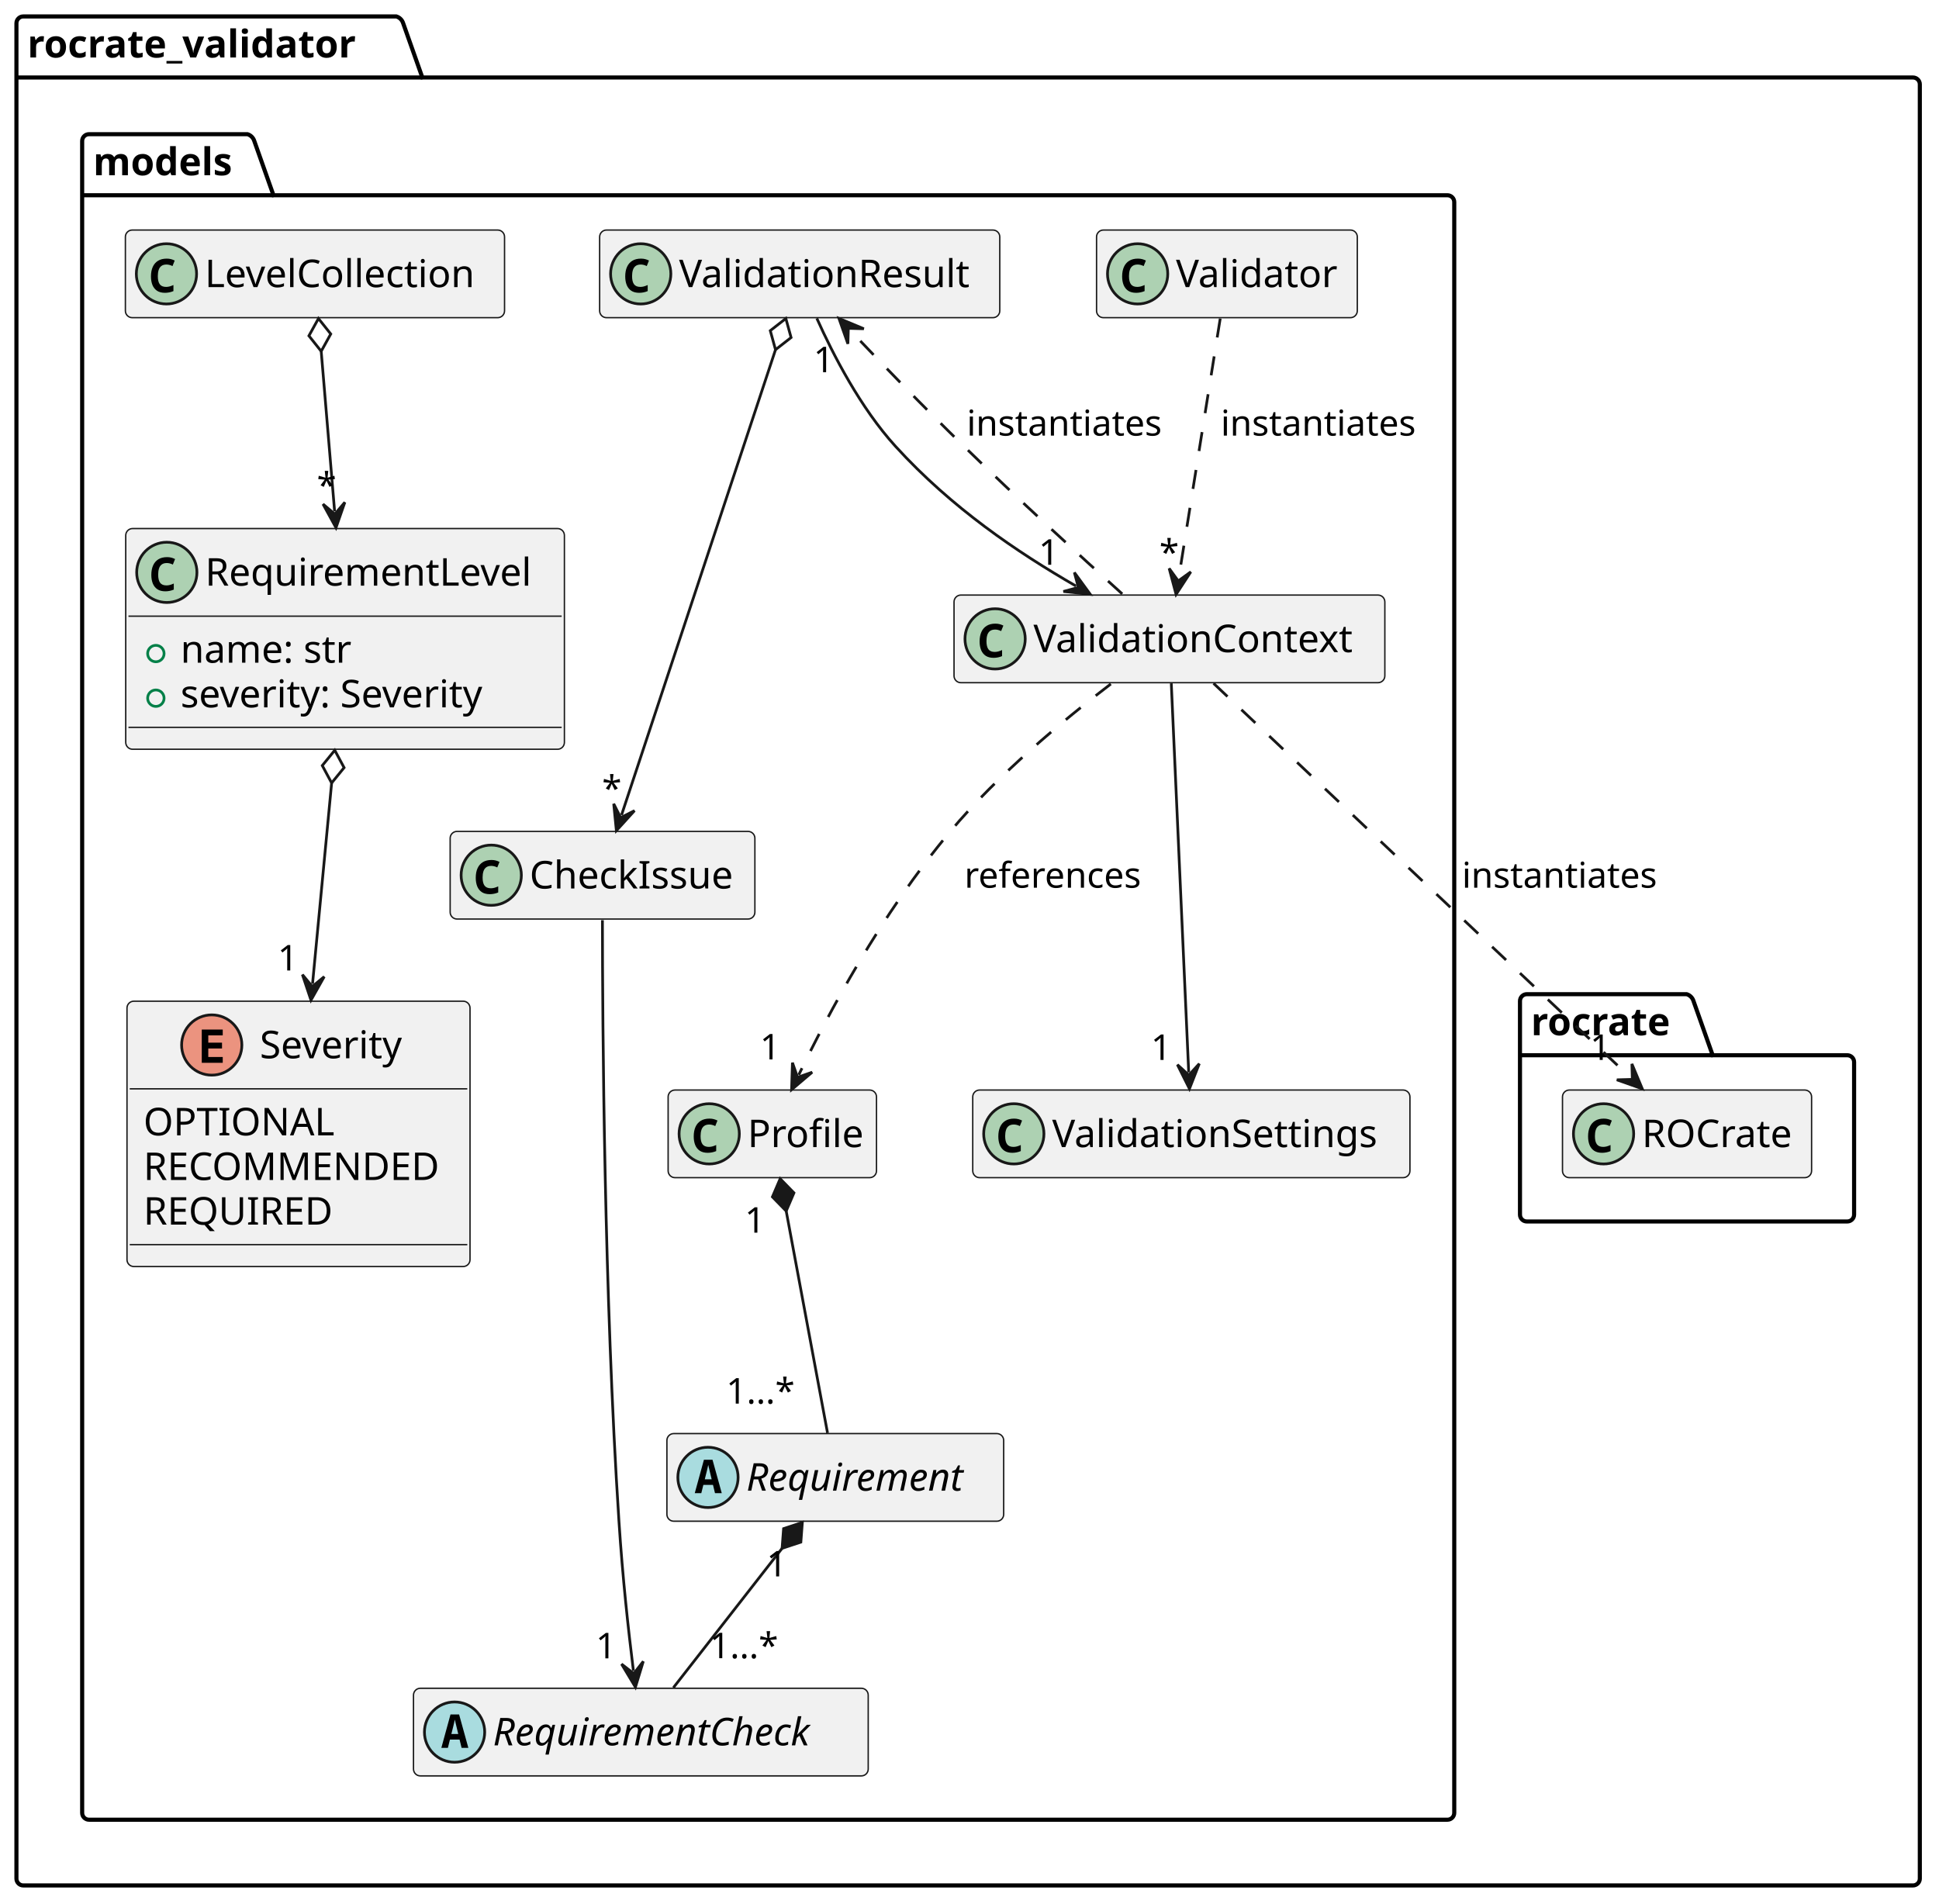
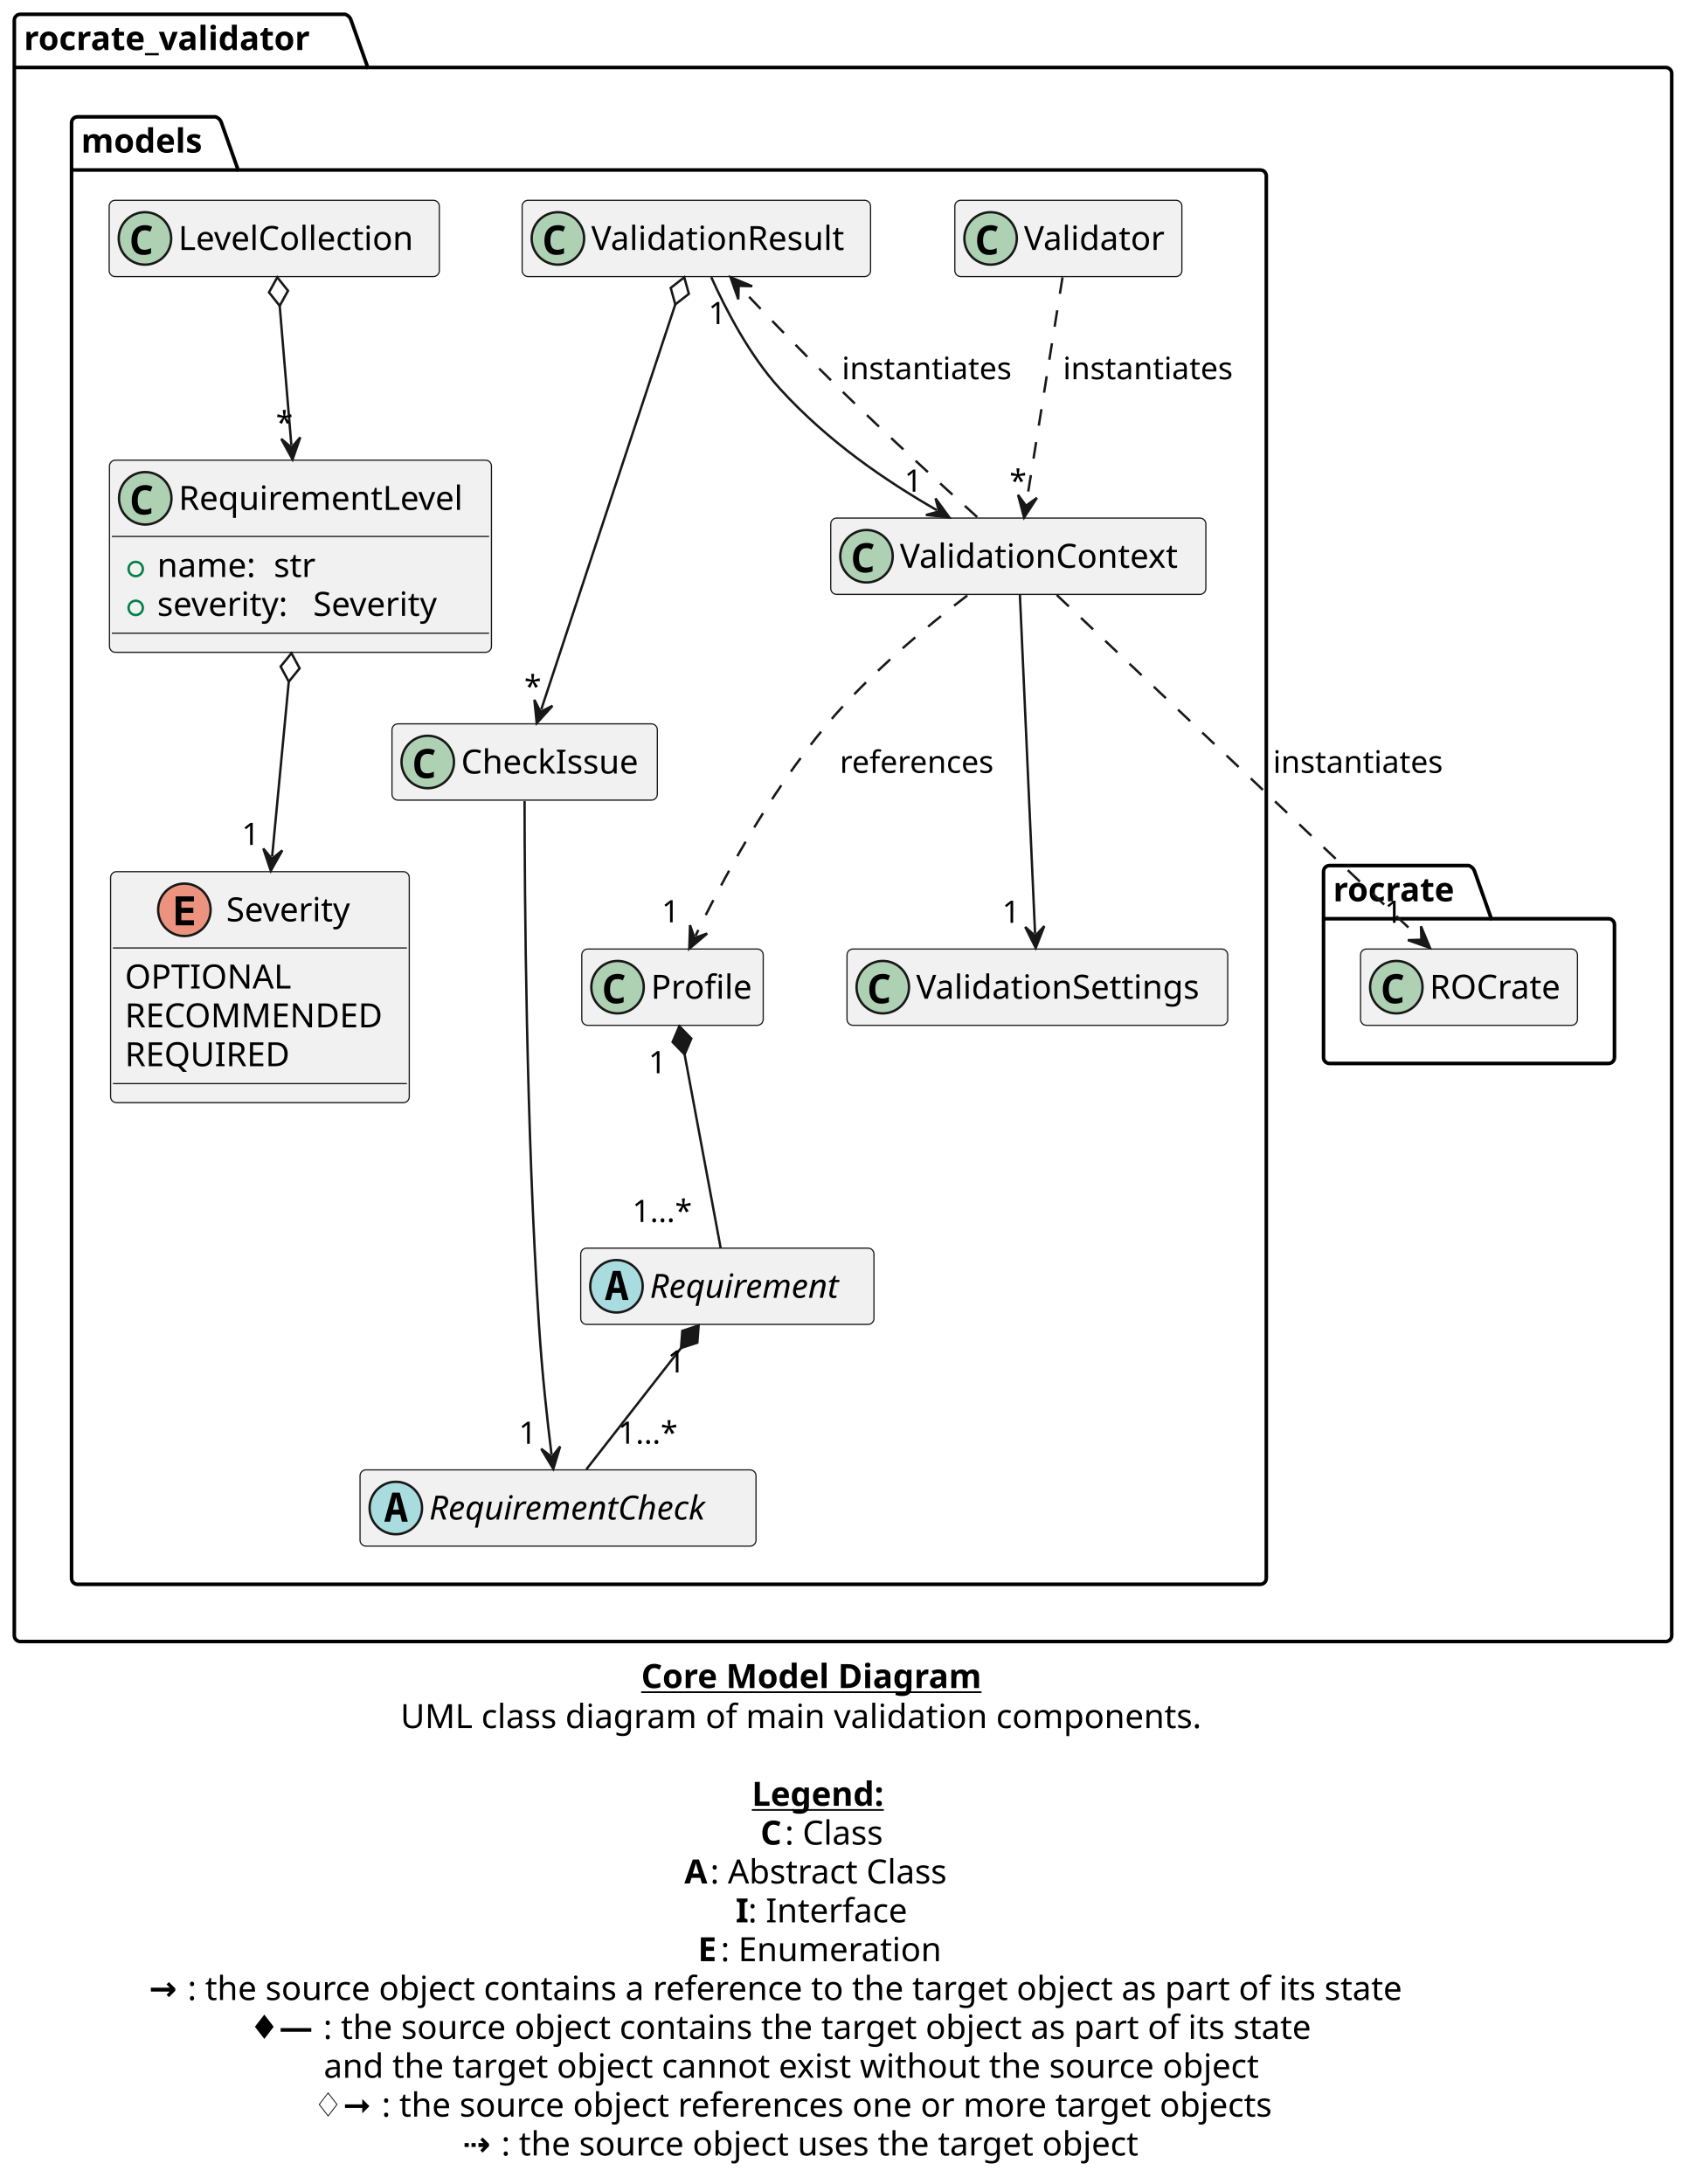
- <svg xmlns="http://www.w3.org/2000/svg" xmlns:xlink="http://www.w3.org/1999/xlink" contentStyleType="text/css" height="695px" preserveAspectRatio="none" style="width:708px;height:695px;background:#FFFFFF;" version="1.1" viewBox="0 0 708 695" width="708px" zoomAndPan="magnify">
+ <svg xmlns="http://www.w3.org/2000/svg" xmlns:xlink="http://www.w3.org/1999/xlink" contentStyleType="text/css" height="916px" preserveAspectRatio="none" style="width:708px;height:916px;background:#FFFFFF;" version="1.1" viewBox="0 0 708 916" width="708px" zoomAndPan="magnify">
  <defs />
  <g>
    <g id="cluster_rocrate_validator">
      <path d="M8.5,6 L144.715,6 A3.75,3.75 0 0 1 147.215,8.5 L154.215,28.297 L698.5,28.297 A2.5,2.5 0 0 1 701,30.797 L701,685.98 A2.5,2.5 0 0 1 698.5,688.48 L8.5,688.48 A2.5,2.5 0 0 1 6,685.98 L6,8.5 A2.5,2.5 0 0 1 8.5,6 " fill="none" style="stroke:#000000;stroke-width:1.5;" />
      <line style="stroke:#000000;stroke-width:1.5;" x1="6" x2="154.215" y1="28.297" y2="28.297" />
      <text fill="#000000" font-family="sans-serif" font-size="14" font-weight="bold" lengthAdjust="spacing" textLength="135.215" x="10" y="20.995">rocrate_validator</text>
    </g>
    <g id="cluster_models">
      <path d="M32.5,49 L90.355,49 A3.75,3.75 0 0 1 92.855,51.5 L99.855,71.297 L528.5,71.297 A2.5,2.5 0 0 1 531,73.797 L531,661.98 A2.5,2.5 0 0 1 528.5,664.48 L32.5,664.48 A2.5,2.5 0 0 1 30,661.98 L30,51.5 A2.5,2.5 0 0 1 32.5,49 " fill="none" style="stroke:#000000;stroke-width:1.5;" />
      <line style="stroke:#000000;stroke-width:1.5;" x1="30" x2="99.855" y1="71.297" y2="71.297" />
      <text fill="#000000" font-family="sans-serif" font-size="14" font-weight="bold" lengthAdjust="spacing" textLength="56.855" x="34" y="63.995">models</text>
    </g>
    <g id="cluster_rocrate">
      <path d="M557.5,363.03 L615.86,363.03 A3.75,3.75 0 0 1 618.36,365.53 L625.36,385.327 L674.5,385.327 A2.5,2.5 0 0 1 677,387.827 L677,443.53 A2.5,2.5 0 0 1 674.5,446.03 L557.5,446.03 A2.5,2.5 0 0 1 555,443.53 L555,365.53 A2.5,2.5 0 0 1 557.5,363.03 " fill="none" style="stroke:#000000;stroke-width:1.5;" />
      <line style="stroke:#000000;stroke-width:1.5;" x1="555" x2="625.36" y1="385.327" y2="385.327" />
      <text fill="#000000" font-family="sans-serif" font-size="14" font-weight="bold" lengthAdjust="spacing" textLength="57.36" x="559" y="378.025">rocrate</text>
    </g>
    <a href="#rocrate_validator.models.Severity" target="_top" title="#rocrate_validator.models.Severity" xlink:actuate="onRequest" xlink:href="#rocrate_validator.models.Severity" xlink:show="new" xlink:title="#rocrate_validator.models.Severity" xlink:type="simple">
      <g id="elem_Severity">
-         <rect codeLine="10" fill="#F1F1F1" height="96.891" id="Severity" rx="2.5" ry="2.5" style="stroke:#181818;stroke-width:0.5;" width="125.251" x="46.37" y="365.59" />
+         <rect codeLine="30" fill="#F1F1F1" height="96.891" id="Severity" rx="2.5" ry="2.5" style="stroke:#181818;stroke-width:0.5;" width="125.251" x="46.37" y="365.59" />
        <ellipse cx="77.315" cy="381.59" fill="#EB937F" rx="11" ry="11" style="stroke:#181818;stroke-width:1;" />
        <path d="M73.674,388.09 L73.674,375.949 L81.33,375.949 L81.33,378.074 L76.049,378.074 L76.049,380.731 L81.065,380.731 L81.065,382.856 L76.049,382.856 L76.049,385.965 L81.33,385.965 L81.33,388.09 L73.674,388.09 Z " fill="#000000" />
        <text fill="#000000" font-family="sans-serif" font-size="14" lengthAdjust="spacing" textLength="57.818" x="94.858" y="386.437">Severity</text>
        <line style="stroke:#181818;stroke-width:0.5;" x1="47.37" x2="170.621" y1="397.59" y2="397.59" />
        <text fill="#000000" font-family="sans-serif" font-size="14" lengthAdjust="spacing" textLength="71.012" x="52.37" y="414.585">OPTIONAL</text>
        <text fill="#000000" font-family="sans-serif" font-size="14" lengthAdjust="spacing" textLength="113.251" x="52.37" y="430.882">RECOMMENDED</text>
        <text fill="#000000" font-family="sans-serif" font-size="14" lengthAdjust="spacing" textLength="73.322" x="52.37" y="447.179">REQUIRED</text>
        <line style="stroke:#181818;stroke-width:0.5;" x1="47.37" x2="170.621" y1="454.481" y2="454.481" />
      </g>
    </a>
    <a href="#rocrate_validator.models.RequirementLevel" target="_top" title="#rocrate_validator.models.RequirementLevel" xlink:actuate="onRequest" xlink:href="#rocrate_validator.models.RequirementLevel" xlink:show="new" xlink:title="#rocrate_validator.models.RequirementLevel" xlink:type="simple">
      <g id="elem_RequirementLevel">
-         <rect codeLine="19" fill="#F1F1F1" height="80.594" id="RequirementLevel" rx="2.5" ry="2.5" style="stroke:#181818;stroke-width:0.5;" width="160.174" x="45.91" y="193" />
+         <rect codeLine="39" fill="#F1F1F1" height="80.594" id="RequirementLevel" rx="2.5" ry="2.5" style="stroke:#181818;stroke-width:0.5;" width="160.174" x="45.91" y="193" />
        <ellipse cx="60.91" cy="209" fill="#ADD1B2" rx="11" ry="11" style="stroke:#181818;stroke-width:1;" />
        <path d="M60.379,215.922 Q58.629,215.922 57.488,215.188 Q56.363,214.438 55.801,213.094 Q55.254,211.734 55.254,209.938 Q55.254,207.906 55.91,206.453 Q56.566,205 57.847,204.219 Q59.129,203.438 61.004,203.438 Q61.894,203.438 62.566,203.625 Q63.238,203.797 63.926,204.141 L63.113,206.156 Q62.488,205.844 61.941,205.719 Q61.41,205.594 60.926,205.594 Q59.754,205.594 59.051,206.125 Q58.347,206.656 58.051,207.609 Q57.754,208.562 57.754,209.828 Q57.754,211.844 58.472,212.812 Q59.191,213.766 60.785,213.766 Q61.379,213.766 62.004,213.609 Q62.629,213.453 63.457,213.078 L63.457,215.297 Q62.722,215.609 61.926,215.766 Q61.144,215.922 60.379,215.922 Z " fill="#000000" />
        <text fill="#000000" font-family="sans-serif" font-size="14" lengthAdjust="spacing" textLength="128.174" x="74.91" y="213.847">RequirementLevel</text>
        <line style="stroke:#181818;stroke-width:0.5;" x1="46.91" x2="205.084" y1="225" y2="225" />
        <ellipse cx="56.91" cy="238.648" fill="none" rx="3" ry="3" style="stroke:#038048;stroke-width:1;" />
-         <text fill="#000000" font-family="sans-serif" font-size="14" lengthAdjust="spacing" textLength="67.409" x="65.91" y="241.995">name: str</text>
+         <text fill="#000000" font-family="sans-serif" font-size="14" lengthAdjust="spacing" textLength="44.42" x="65.91" y="241.995">name:</text>
+         <text fill="#000000" font-family="sans-serif" font-size="14" lengthAdjust="spacing" textLength="4.45" x="110.33" y="241.995"> </text>
+         <text fill="#000000" font-family="sans-serif" font-size="14" lengthAdjust="spacing" textLength="18.539" x="114.78" y="241.995">str</text>
        <ellipse cx="56.91" cy="254.945" fill="none" rx="3" ry="3" style="stroke:#038048;stroke-width:1;" />
-         <text fill="#000000" font-family="sans-serif" font-size="14" lengthAdjust="spacing" textLength="123.211" x="65.91" y="258.292">severity: Severity</text>
+         <text fill="#000000" font-family="sans-serif" font-size="14" lengthAdjust="spacing" textLength="60.942" x="65.91" y="258.292">severity:</text>
+         <text fill="#000000" font-family="sans-serif" font-size="14" lengthAdjust="spacing" textLength="4.45" x="126.852" y="258.292"> </text>
+         <text fill="#000000" font-family="sans-serif" font-size="14" lengthAdjust="spacing" textLength="57.818" x="131.303" y="258.292">Severity</text>
        <line style="stroke:#181818;stroke-width:0.5;" x1="46.91" x2="205.084" y1="265.594" y2="265.594" />
      </g>
    </a>
    <a href="#rocrate_validator.models.LevelCollection" target="_top" title="#rocrate_validator.models.LevelCollection" xlink:actuate="onRequest" xlink:href="#rocrate_validator.models.LevelCollection" xlink:show="new" xlink:title="#rocrate_validator.models.LevelCollection" xlink:type="simple">
      <g id="elem_LevelCollection">
-         <rect codeLine="29" fill="#F1F1F1" height="32" id="LevelCollection" rx="2.5" ry="2.5" style="stroke:#181818;stroke-width:0.5;" width="138.449" x="45.78" y="84" />
+         <rect codeLine="49" fill="#F1F1F1" height="32" id="LevelCollection" rx="2.5" ry="2.5" style="stroke:#181818;stroke-width:0.5;" width="138.449" x="45.78" y="84" />
        <ellipse cx="60.78" cy="100" fill="#ADD1B2" rx="11" ry="11" style="stroke:#181818;stroke-width:1;" />
        <path d="M60.249,106.922 Q58.499,106.922 57.358,106.188 Q56.233,105.438 55.671,104.094 Q55.124,102.734 55.124,100.938 Q55.124,98.906 55.78,97.453 Q56.436,96 57.718,95.219 Q58.999,94.438 60.874,94.438 Q61.764,94.438 62.436,94.625 Q63.108,94.797 63.796,95.141 L62.983,97.156 Q62.358,96.844 61.811,96.719 Q61.28,96.594 60.796,96.594 Q59.624,96.594 58.921,97.125 Q58.218,97.656 57.921,98.609 Q57.624,99.562 57.624,100.828 Q57.624,102.844 58.343,103.812 Q59.061,104.766 60.655,104.766 Q61.249,104.766 61.874,104.609 Q62.499,104.453 63.327,104.078 L63.327,106.297 Q62.593,106.609 61.796,106.766 Q61.014,106.922 60.249,106.922 Z " fill="#000000" />
        <text fill="#000000" font-family="sans-serif" font-size="14" lengthAdjust="spacing" textLength="106.449" x="74.78" y="104.847">LevelCollection</text>
      </g>
    </a>
    <a href="#rocrate_validator.models.Profile" target="_top" title="#rocrate_validator.models.Profile" xlink:actuate="onRequest" xlink:href="#rocrate_validator.models.Profile" xlink:show="new" xlink:title="#rocrate_validator.models.Profile" xlink:type="simple">
      <g id="elem_Profile">
-         <rect codeLine="49" fill="#F1F1F1" height="32" id="Profile" rx="2.5" ry="2.5" style="stroke:#181818;stroke-width:0.5;" width="76.085" x="243.96" y="398.03" />
+         <rect codeLine="69" fill="#F1F1F1" height="32" id="Profile" rx="2.5" ry="2.5" style="stroke:#181818;stroke-width:0.5;" width="76.085" x="243.96" y="398.03" />
        <ellipse cx="258.96" cy="414.03" fill="#ADD1B2" rx="11" ry="11" style="stroke:#181818;stroke-width:1;" />
        <path d="M258.429,420.952 Q256.679,420.952 255.538,420.217 Q254.413,419.467 253.851,418.124 Q253.304,416.764 253.304,414.967 Q253.304,412.936 253.96,411.483 Q254.616,410.03 255.898,409.249 Q257.179,408.467 259.054,408.467 Q259.944,408.467 260.616,408.655 Q261.288,408.827 261.976,409.171 L261.163,411.186 Q260.538,410.874 259.991,410.749 Q259.46,410.624 258.976,410.624 Q257.804,410.624 257.101,411.155 Q256.397,411.686 256.101,412.639 Q255.804,413.592 255.804,414.858 Q255.804,416.874 256.522,417.842 Q257.241,418.796 258.835,418.796 Q259.429,418.796 260.054,418.639 Q260.679,418.483 261.507,418.108 L261.507,420.327 Q260.772,420.639 259.976,420.796 Q259.194,420.952 258.429,420.952 Z " fill="#000000" />
        <text fill="#000000" font-family="sans-serif" font-size="14" lengthAdjust="spacing" textLength="44.085" x="272.96" y="418.877">Profile</text>
      </g>
    </a>
    <a href="#rocrate_validator.models.Requirement" target="_top" title="#rocrate_validator.models.Requirement" xlink:actuate="onRequest" xlink:href="#rocrate_validator.models.Requirement" xlink:show="new" xlink:title="#rocrate_validator.models.Requirement" xlink:type="simple">
      <g id="elem_Requirement">
-         <rect codeLine="73" fill="#F1F1F1" height="32" id="Requirement" rx="2.5" ry="2.5" style="stroke:#181818;stroke-width:0.5;" width="122.973" x="243.51" y="523.48" />
+         <rect codeLine="93" fill="#F1F1F1" height="32" id="Requirement" rx="2.5" ry="2.5" style="stroke:#181818;stroke-width:0.5;" width="122.973" x="243.51" y="523.48" />
        <ellipse cx="258.51" cy="539.48" fill="#A9DCDF" rx="11" ry="11" style="stroke:#181818;stroke-width:1;" />
        <path d="M253.682,545.23 L257.026,533.043 L260.166,533.043 L263.541,545.23 L261.072,545.23 L260.338,542.214 L256.822,542.214 L256.072,545.23 L253.682,545.23 Z M258.088,537.183 L257.338,540.183 L259.854,540.183 L259.135,537.183 Q258.994,536.605 258.869,536.058 Q258.744,535.496 258.604,534.918 Q258.494,535.496 258.354,536.058 Q258.213,536.605 258.088,537.183 Z " fill="#000000" />
        <text fill="#000000" font-family="sans-serif" font-size="14" font-style="italic" lengthAdjust="spacing" textLength="90.973" x="272.51" y="544.327">Requirement</text>
      </g>
    </a>
    <a href="#rocrate_validator.models.RequirementCheck" target="_top" title="#rocrate_validator.models.RequirementCheck" xlink:actuate="onRequest" xlink:href="#rocrate_validator.models.RequirementCheck" xlink:show="new" xlink:title="#rocrate_validator.models.RequirementCheck" xlink:type="simple">
      <g id="elem_RequirementCheck">
-         <rect codeLine="90" fill="#F1F1F1" height="32" id="RequirementCheck" rx="2.5" ry="2.5" style="stroke:#181818;stroke-width:0.5;" width="166.039" x="150.98" y="616.48" />
+         <rect codeLine="110" fill="#F1F1F1" height="32" id="RequirementCheck" rx="2.5" ry="2.5" style="stroke:#181818;stroke-width:0.5;" width="166.039" x="150.98" y="616.48" />
        <ellipse cx="165.98" cy="632.48" fill="#A9DCDF" rx="11" ry="11" style="stroke:#181818;stroke-width:1;" />
        <path d="M161.152,638.23 L164.496,626.043 L167.636,626.043 L171.011,638.23 L168.542,638.23 L167.808,635.214 L164.292,635.214 L163.542,638.23 L161.152,638.23 Z M165.558,630.183 L164.808,633.183 L167.324,633.183 L166.605,630.183 Q166.464,629.605 166.339,629.058 Q166.214,628.496 166.074,627.918 Q165.964,628.496 165.824,629.058 Q165.683,629.605 165.558,630.183 Z " fill="#000000" />
        <text fill="#000000" font-family="sans-serif" font-size="14" font-style="italic" lengthAdjust="spacing" textLength="134.039" x="179.98" y="637.327">RequirementCheck</text>
      </g>
    </a>
    <a href="#rocrate_validator.models.ValidationSettings" target="_top" title="#rocrate_validator.models.ValidationSettings" xlink:actuate="onRequest" xlink:href="#rocrate_validator.models.ValidationSettings" xlink:show="new" xlink:title="#rocrate_validator.models.ValidationSettings" xlink:type="simple">
      <g id="elem_ValidationSettings">
-         <rect codeLine="106" fill="#F1F1F1" height="32" id="ValidationSettings" rx="2.5" ry="2.5" style="stroke:#181818;stroke-width:0.5;" width="159.641" x="355.18" y="398.03" />
+         <rect codeLine="126" fill="#F1F1F1" height="32" id="ValidationSettings" rx="2.5" ry="2.5" style="stroke:#181818;stroke-width:0.5;" width="159.641" x="355.18" y="398.03" />
        <ellipse cx="370.18" cy="414.03" fill="#ADD1B2" rx="11" ry="11" style="stroke:#181818;stroke-width:1;" />
        <path d="M369.649,420.952 Q367.899,420.952 366.758,420.217 Q365.633,419.467 365.071,418.124 Q364.524,416.764 364.524,414.967 Q364.524,412.936 365.18,411.483 Q365.836,410.03 367.118,409.249 Q368.399,408.467 370.274,408.467 Q371.164,408.467 371.836,408.655 Q372.508,408.827 373.196,409.171 L372.383,411.186 Q371.758,410.874 371.211,410.749 Q370.68,410.624 370.196,410.624 Q369.024,410.624 368.321,411.155 Q367.618,411.686 367.321,412.639 Q367.024,413.592 367.024,414.858 Q367.024,416.874 367.743,417.842 Q368.461,418.796 370.055,418.796 Q370.649,418.796 371.274,418.639 Q371.899,418.483 372.727,418.108 L372.727,420.327 Q371.993,420.639 371.196,420.796 Q370.414,420.952 369.649,420.952 Z " fill="#000000" />
        <text fill="#000000" font-family="sans-serif" font-size="14" lengthAdjust="spacing" textLength="127.641" x="384.18" y="418.877">ValidationSettings</text>
      </g>
    </a>
    <a href="#rocrate_validator.models.ValidationContext" target="_top" title="#rocrate_validator.models.ValidationContext" xlink:actuate="onRequest" xlink:href="#rocrate_validator.models.ValidationContext" xlink:show="new" xlink:title="#rocrate_validator.models.ValidationContext" xlink:type="simple">
      <g id="elem_ValidationContext">
-         <rect codeLine="109" fill="#F1F1F1" height="32" id="ValidationContext" rx="2.5" ry="2.5" style="stroke:#181818;stroke-width:0.5;" width="157.31" x="348.35" y="217.29" />
+         <rect codeLine="129" fill="#F1F1F1" height="32" id="ValidationContext" rx="2.5" ry="2.5" style="stroke:#181818;stroke-width:0.5;" width="157.31" x="348.35" y="217.29" />
        <ellipse cx="363.35" cy="233.29" fill="#ADD1B2" rx="11" ry="11" style="stroke:#181818;stroke-width:1;" />
        <path d="M362.819,240.212 Q361.069,240.212 359.928,239.477 Q358.803,238.727 358.241,237.384 Q357.694,236.024 357.694,234.227 Q357.694,232.196 358.35,230.743 Q359.006,229.29 360.288,228.509 Q361.569,227.727 363.444,227.727 Q364.334,227.727 365.006,227.915 Q365.678,228.087 366.366,228.431 L365.553,230.446 Q364.928,230.134 364.381,230.009 Q363.85,229.884 363.366,229.884 Q362.194,229.884 361.491,230.415 Q360.788,230.946 360.491,231.899 Q360.194,232.852 360.194,234.118 Q360.194,236.134 360.913,237.102 Q361.631,238.056 363.225,238.056 Q363.819,238.056 364.444,237.899 Q365.069,237.743 365.897,237.368 L365.897,239.587 Q365.163,239.899 364.366,240.056 Q363.584,240.212 362.819,240.212 Z " fill="#000000" />
        <text fill="#000000" font-family="sans-serif" font-size="14" lengthAdjust="spacing" textLength="125.31" x="377.35" y="238.137">ValidationContext</text>
      </g>
    </a>
    <a href="#rocrate_validator.models.ValidationResult" target="_top" title="#rocrate_validator.models.ValidationResult" xlink:actuate="onRequest" xlink:href="#rocrate_validator.models.ValidationResult" xlink:show="new" xlink:title="#rocrate_validator.models.ValidationResult" xlink:type="simple">
      <g id="elem_ValidationResult">
-         <rect codeLine="125" fill="#F1F1F1" height="32" id="ValidationResult" rx="2.5" ry="2.5" style="stroke:#181818;stroke-width:0.5;" width="146.106" x="218.95" y="84" />
+         <rect codeLine="145" fill="#F1F1F1" height="32" id="ValidationResult" rx="2.5" ry="2.5" style="stroke:#181818;stroke-width:0.5;" width="146.106" x="218.95" y="84" />
        <ellipse cx="233.95" cy="100" fill="#ADD1B2" rx="11" ry="11" style="stroke:#181818;stroke-width:1;" />
        <path d="M233.419,106.922 Q231.669,106.922 230.528,106.188 Q229.403,105.438 228.841,104.094 Q228.294,102.734 228.294,100.938 Q228.294,98.906 228.95,97.453 Q229.606,96 230.887,95.219 Q232.169,94.438 234.044,94.438 Q234.934,94.438 235.606,94.625 Q236.278,94.797 236.966,95.141 L236.153,97.156 Q235.528,96.844 234.981,96.719 Q234.45,96.594 233.966,96.594 Q232.794,96.594 232.091,97.125 Q231.387,97.656 231.091,98.609 Q230.794,99.562 230.794,100.828 Q230.794,102.844 231.512,103.812 Q232.231,104.766 233.825,104.766 Q234.419,104.766 235.044,104.609 Q235.669,104.453 236.497,104.078 L236.497,106.297 Q235.762,106.609 234.966,106.766 Q234.184,106.922 233.419,106.922 Z " fill="#000000" />
        <text fill="#000000" font-family="sans-serif" font-size="14" lengthAdjust="spacing" textLength="114.106" x="247.95" y="104.847">ValidationResult</text>
      </g>
    </a>
    <a href="#rocrate_validator.models.CheckIssue" target="_top" title="#rocrate_validator.models.CheckIssue" xlink:actuate="onRequest" xlink:href="#rocrate_validator.models.CheckIssue" xlink:show="new" xlink:title="#rocrate_validator.models.CheckIssue" xlink:type="simple">
      <g id="elem_CheckIssue">
-         <rect codeLine="153" fill="#F1F1F1" height="32" id="CheckIssue" rx="2.5" ry="2.5" style="stroke:#181818;stroke-width:0.5;" width="111.269" x="164.37" y="303.59" />
+         <rect codeLine="173" fill="#F1F1F1" height="32" id="CheckIssue" rx="2.5" ry="2.5" style="stroke:#181818;stroke-width:0.5;" width="111.269" x="164.37" y="303.59" />
        <ellipse cx="179.37" cy="319.59" fill="#ADD1B2" rx="11" ry="11" style="stroke:#181818;stroke-width:1;" />
        <path d="M178.839,326.512 Q177.089,326.512 175.948,325.777 Q174.823,325.027 174.261,323.684 Q173.714,322.324 173.714,320.527 Q173.714,318.496 174.37,317.043 Q175.026,315.59 176.308,314.809 Q177.589,314.027 179.464,314.027 Q180.354,314.027 181.026,314.215 Q181.698,314.387 182.386,314.731 L181.573,316.746 Q180.948,316.434 180.401,316.309 Q179.87,316.184 179.386,316.184 Q178.214,316.184 177.511,316.715 Q176.808,317.246 176.511,318.199 Q176.214,319.152 176.214,320.418 Q176.214,322.434 176.933,323.402 Q177.651,324.356 179.245,324.356 Q179.839,324.356 180.464,324.199 Q181.089,324.043 181.917,323.668 L181.917,325.887 Q181.183,326.199 180.386,326.356 Q179.604,326.512 178.839,326.512 Z " fill="#000000" />
        <text fill="#000000" font-family="sans-serif" font-size="14" lengthAdjust="spacing" textLength="79.269" x="193.37" y="324.437">CheckIssue</text>
      </g>
    </a>
    <a href="#rocrate_validator.models.Validator" target="_top" title="#rocrate_validator.models.Validator" xlink:actuate="onRequest" xlink:href="#rocrate_validator.models.Validator" xlink:show="new" xlink:title="#rocrate_validator.models.Validator" xlink:type="simple">
      <g id="elem_Validator">
-         <rect codeLine="166" fill="#F1F1F1" height="32" id="Validator" rx="2.5" ry="2.5" style="stroke:#181818;stroke-width:0.5;" width="95.212" x="400.39" y="84" />
+         <rect codeLine="186" fill="#F1F1F1" height="32" id="Validator" rx="2.5" ry="2.5" style="stroke:#181818;stroke-width:0.5;" width="95.212" x="400.39" y="84" />
        <ellipse cx="415.39" cy="100" fill="#ADD1B2" rx="11" ry="11" style="stroke:#181818;stroke-width:1;" />
        <path d="M414.859,106.922 Q413.109,106.922 411.968,106.188 Q410.843,105.438 410.281,104.094 Q409.734,102.734 409.734,100.938 Q409.734,98.906 410.39,97.453 Q411.046,96 412.327,95.219 Q413.609,94.438 415.484,94.438 Q416.374,94.438 417.046,94.625 Q417.718,94.797 418.406,95.141 L417.593,97.156 Q416.968,96.844 416.421,96.719 Q415.89,96.594 415.406,96.594 Q414.234,96.594 413.531,97.125 Q412.827,97.656 412.531,98.609 Q412.234,99.562 412.234,100.828 Q412.234,102.844 412.952,103.812 Q413.671,104.766 415.265,104.766 Q415.859,104.766 416.484,104.609 Q417.109,104.453 417.937,104.078 L417.937,106.297 Q417.202,106.609 416.406,106.766 Q415.624,106.922 414.859,106.922 Z " fill="#000000" />
        <text fill="#000000" font-family="sans-serif" font-size="14" lengthAdjust="spacing" textLength="63.212" x="429.39" y="104.847">Validator</text>
      </g>
    </a>
    <a href="#rocrate_validator.rocrate.ROCrate" target="_top" title="#rocrate_validator.rocrate.ROCrate" xlink:actuate="onRequest" xlink:href="#rocrate_validator.rocrate.ROCrate" xlink:show="new" xlink:title="#rocrate_validator.rocrate.ROCrate" xlink:type="simple">
      <g id="elem_ROCrate">
-         <rect codeLine="180" fill="#F1F1F1" height="32" id="ROCrate" rx="2.5" ry="2.5" style="stroke:#181818;stroke-width:0.5;" width="90.96" x="570.52" y="398.03" />
+         <rect codeLine="201" fill="#F1F1F1" height="32" id="ROCrate" rx="2.5" ry="2.5" style="stroke:#181818;stroke-width:0.5;" width="90.96" x="570.52" y="398.03" />
        <ellipse cx="585.52" cy="414.03" fill="#ADD1B2" rx="11" ry="11" style="stroke:#181818;stroke-width:1;" />
        <path d="M584.989,420.952 Q583.239,420.952 582.098,420.217 Q580.973,419.467 580.411,418.124 Q579.864,416.764 579.864,414.967 Q579.864,412.936 580.52,411.483 Q581.176,410.03 582.457,409.249 Q583.739,408.467 585.614,408.467 Q586.504,408.467 587.176,408.655 Q587.848,408.827 588.536,409.171 L587.723,411.186 Q587.098,410.874 586.551,410.749 Q586.02,410.624 585.536,410.624 Q584.364,410.624 583.661,411.155 Q582.957,411.686 582.661,412.639 Q582.364,413.592 582.364,414.858 Q582.364,416.874 583.082,417.842 Q583.801,418.796 585.395,418.796 Q585.989,418.796 586.614,418.639 Q587.239,418.483 588.067,418.108 L588.067,420.327 Q587.332,420.639 586.536,420.796 Q585.754,420.952 584.989,420.952 Z " fill="#000000" />
        <text fill="#000000" font-family="sans-serif" font-size="14" lengthAdjust="spacing" textLength="58.96" x="599.52" y="418.877">ROCrate</text>
      </g>
    </a>
    <g id="link_RequirementLevel_Severity">
-       <path codeLine="24" d="M121.091,285.906 C118.521,312.856 116.827,330.717 114.117,359.247 " fill="none" id="RequirementLevel-Severity" style="stroke:#181818;stroke-width:1;" />
+       <path codeLine="44" d="M121.091,285.906 C118.521,312.856 116.827,330.717 114.117,359.247 " fill="none" id="RequirementLevel-Severity" style="stroke:#181818;stroke-width:1;" />
      <polygon fill="none" points="122.23,273.96,117.678,279.553,121.091,285.906,125.642,280.313,122.23,273.96" style="stroke:#181818;stroke-width:1;" />
      <polygon fill="#181818" points="113.55,365.22,118.383,356.639,114.023,360.242,110.419,355.882,113.55,365.22" style="stroke:#181818;stroke-width:1;" />
      <text fill="#000000" font-family="sans-serif" font-size="13" lengthAdjust="spacing" textLength="8.271" x="101.375" y="354.377">1</text>
    </g>
    <g id="link_LevelCollection_RequirementLevel">
-       <path codeLine="46" d="M117.282,128.268 C118.842,146.878 120.03,161.011 122.18,186.731 " fill="none" id="LevelCollection-RequirementLevel" style="stroke:#181818;stroke-width:1;" />
+       <path codeLine="66" d="M117.282,128.268 C118.842,146.878 120.03,161.011 122.18,186.731 " fill="none" id="LevelCollection-RequirementLevel" style="stroke:#181818;stroke-width:1;" />
      <polygon fill="none" points="116.28,116.31,112.795,122.623,117.282,128.268,120.767,121.955,116.28,116.31" style="stroke:#181818;stroke-width:1;" />
      <polygon fill="#181818" points="122.68,192.71,125.916,183.408,122.263,187.727,117.944,184.075,122.68,192.71" style="stroke:#181818;stroke-width:1;" />
      <text fill="#000000" font-family="sans-serif" font-size="13" lengthAdjust="spacing" textLength="6.5" x="115.675" y="181.823">*</text>
    </g>
    <g id="link_Profile_Requirement">
-       <path codeLine="84" d="M287.068,442.217 C291.498,465.997 297.76,499.62 302.17,523.29 " fill="none" id="Profile-backto-Requirement" style="stroke:#181818;stroke-width:1;" />
+       <path codeLine="104" d="M287.068,442.217 C291.498,465.997 297.76,499.62 302.17,523.29 " fill="none" id="Profile-backto-Requirement" style="stroke:#181818;stroke-width:1;" />
      <polygon fill="#181818" points="284.87,430.42,282.036,437.051,287.068,442.217,289.901,435.586,284.87,430.42" style="stroke:#181818;stroke-width:1;" />
      <text fill="#000000" font-family="sans-serif" font-size="13" lengthAdjust="spacing" textLength="8.271" x="271.936" y="450.123">1</text>
      <text fill="#000000" font-family="sans-serif" font-size="13" lengthAdjust="spacing" textLength="27.168" x="265.149" y="512.532">1...*</text>
    </g>
    <g id="link_Requirement_RequirementCheck">
-       <path codeLine="101" d="M285.575,565.379 C272.435,582.209 258.93,599.53 245.87,616.27 " fill="none" id="Requirement-backto-RequirementCheck" style="stroke:#181818;stroke-width:1;" />
+       <path codeLine="121" d="M285.575,565.379 C272.435,582.209 258.93,599.53 245.87,616.27 " fill="none" id="Requirement-backto-RequirementCheck" style="stroke:#181818;stroke-width:1;" />
      <polygon fill="#181818" points="292.96,555.92,286.115,558.188,285.575,565.379,292.421,563.111,292.96,555.92" style="stroke:#181818;stroke-width:1;" />
      <text fill="#000000" font-family="sans-serif" font-size="13" lengthAdjust="spacing" textLength="8.271" x="279.892" y="575.639">1</text>
      <text fill="#000000" font-family="sans-serif" font-size="13" lengthAdjust="spacing" textLength="27.168" x="259.118" y="605.505">1...*</text>
    </g>
    <g id="link_ValidationContext_ValidationSettings">
-       <path codeLine="116" d="M427.68,249.53 C429.19,283.22 432.521,357.706 434.041,391.586 " fill="none" id="ValidationContext-to-ValidationSettings" style="stroke:#181818;stroke-width:1;" />
+       <path codeLine="136" d="M427.68,249.53 C429.19,283.22 432.521,357.706 434.041,391.586 " fill="none" id="ValidationContext-to-ValidationSettings" style="stroke:#181818;stroke-width:1;" />
      <polygon fill="#181818" points="434.31,397.58,437.903,388.41,434.086,392.585,429.911,388.768,434.31,397.58" style="stroke:#181818;stroke-width:1;" />
      <text fill="#000000" font-family="sans-serif" font-size="13" lengthAdjust="spacing" textLength="8.271" x="420.242" y="387.034">1</text>
    </g>
    <g id="link_ValidationContext_ROCrate">
-       <path codeLine="117" d="M443.11,249.53 C478.73,283.22 559.47,359.578 595.3,393.458 " fill="none" id="ValidationContext-to-ROCrate" style="stroke:#181818;stroke-width:1;stroke-dasharray:7.0,7.0;" />
+       <path codeLine="137" d="M443.11,249.53 C478.73,283.22 559.47,359.578 595.3,393.458 " fill="none" id="ValidationContext-to-ROCrate" style="stroke:#181818;stroke-width:1;stroke-dasharray:7.0,7.0;" />
      <polygon fill="#181818" points="599.66,397.58,595.869,388.49,596.027,394.145,590.372,394.303,599.66,397.58" style="stroke:#181818;stroke-width:1;" />
      <text fill="#000000" font-family="sans-serif" font-size="13" lengthAdjust="spacing" textLength="76.47" x="533.82" y="324.157">instantiates</text>
      <text fill="#000000" font-family="sans-serif" font-size="13" lengthAdjust="spacing" textLength="8.271" x="580.603" y="387.034">1</text>
    </g>
    <g id="link_ValidationContext_Profile">
-       <path codeLine="118" d="M405.61,249.75 C388.46,262.83 364.45,282.73 347,303.59 C321.48,334.1 302.322,370.418 291.652,392.488 " fill="none" id="ValidationContext-to-Profile" style="stroke:#181818;stroke-width:1;stroke-dasharray:7.0,7.0;" />
+       <path codeLine="138" d="M405.61,249.75 C388.46,262.83 364.45,282.73 347,303.59 C321.48,334.1 302.322,370.418 291.652,392.488 " fill="none" id="ValidationContext-to-Profile" style="stroke:#181818;stroke-width:1;stroke-dasharray:7.0,7.0;" />
      <polygon fill="#181818" points="289.04,397.89,296.559,391.528,291.216,393.389,289.356,388.046,289.04,397.89" style="stroke:#181818;stroke-width:1;" />
      <text fill="#000000" font-family="sans-serif" font-size="13" lengthAdjust="spacing" textLength="69.418" x="352.132" y="324.157">references</text>
      <text fill="#000000" font-family="sans-serif" font-size="13" lengthAdjust="spacing" textLength="8.271" x="277.466" y="386.853">1</text>
    </g>
    <g id="link_ValidationContext_ValidationResult">
-       <path codeLine="119" d="M409.77,216.87 C394.4,203 371.4,181.95 352,163 C336.04,147.4 322.454,133.308 310.444,120.618 " fill="none" id="ValidationContext-to-ValidationResult" style="stroke:#181818;stroke-width:1;stroke-dasharray:7.0,7.0;" />
+       <path codeLine="139" d="M409.77,216.87 C394.4,203 371.4,181.95 352,163 C336.04,147.4 322.454,133.308 310.444,120.618 " fill="none" id="ValidationContext-to-ValidationResult" style="stroke:#181818;stroke-width:1;stroke-dasharray:7.0,7.0;" />
      <polygon fill="#181818" points="306.32,116.26,309.601,125.546,309.757,119.891,315.412,120.047,306.32,116.26" style="stroke:#181818;stroke-width:1;" />
      <text fill="#000000" font-family="sans-serif" font-size="13" lengthAdjust="spacing" textLength="76.47" x="353" y="159.067">instantiates</text>
      <text fill="#000000" font-family="sans-serif" font-size="13" lengthAdjust="spacing" textLength="8.271" x="297.035" y="135.922">1</text>
    </g>
    <g id="link_ValidationResult_ValidationContext">
-       <path codeLine="146" d="M298.25,116.24 C304.24,129.61 314.26,149.02 327,163 C347.49,185.47 371.373,201.591 392.893,214.011 " fill="none" id="ValidationResult-to-ValidationContext" style="stroke:#181818;stroke-width:1;" />
+       <path codeLine="166" d="M298.25,116.24 C304.24,129.61 314.26,149.02 327,163 C347.49,185.47 371.373,201.591 392.893,214.011 " fill="none" id="ValidationResult-to-ValidationContext" style="stroke:#181818;stroke-width:1;" />
      <polygon fill="#181818" points="398.09,217.01,392.295,209.047,393.76,214.511,388.296,215.976,398.09,217.01" style="stroke:#181818;stroke-width:1;" />
      <text fill="#000000" font-family="sans-serif" font-size="13" lengthAdjust="spacing" textLength="8.271" x="379.232" y="206.222">1</text>
    </g>
    <g id="link_ValidationResult_CheckIssue">
-       <path codeLine="147" d="M283.17,127.692 C269.95,167.642 240.154,257.673 226.944,297.613 " fill="none" id="ValidationResult-CheckIssue" style="stroke:#181818;stroke-width:1;" />
+       <path codeLine="167" d="M283.17,127.692 C269.95,167.642 240.154,257.673 226.944,297.613 " fill="none" id="ValidationResult-CheckIssue" style="stroke:#181818;stroke-width:1;" />
      <polygon fill="none" points="286.94,116.3,281.258,120.74,283.17,127.692,288.853,123.253,286.94,116.3" style="stroke:#181818;stroke-width:1;" />
      <polygon fill="#181818" points="225.06,303.31,231.684,296.021,226.63,298.563,224.089,293.509,225.06,303.31" style="stroke:#181818;stroke-width:1;" />
      <text fill="#000000" font-family="sans-serif" font-size="13" lengthAdjust="spacing" textLength="6.5" x="219.824" y="292.522">*</text>
    </g>
    <g id="link_CheckIssue_RequirementCheck">
-       <path codeLine="163" d="M219.97,336 C219.99,373.57 220.6,472.85 226,555.48 C227.37,576.53 229.396,594.795 231.286,610.125 " fill="none" id="CheckIssue-to-RequirementCheck" style="stroke:#181818;stroke-width:1;" />
+       <path codeLine="183" d="M219.97,336 C219.99,373.57 220.6,472.85 226,555.48 C227.37,576.53 229.396,594.795 231.286,610.125 " fill="none" id="CheckIssue-to-RequirementCheck" style="stroke:#181818;stroke-width:1;" />
      <polygon fill="#181818" points="232.02,616.08,234.889,606.658,231.408,611.118,226.949,607.637,232.02,616.08" style="stroke:#181818;stroke-width:1;" />
      <text fill="#000000" font-family="sans-serif" font-size="13" lengthAdjust="spacing" textLength="8.271" x="217.541" y="605.55">1</text>
    </g>
    <g id="link_Validator_ValidationContext">
-       <path codeLine="175" d="M445.55,116.31 C441.5,141.61 434.419,185.916 430.379,211.145 " fill="none" id="Validator-to-ValidationContext" style="stroke:#181818;stroke-width:1;stroke-dasharray:7.0,7.0;" />
+       <path codeLine="195" d="M445.55,116.31 C441.5,141.61 434.419,185.916 430.379,211.145 " fill="none" id="Validator-to-ValidationContext" style="stroke:#181818;stroke-width:1;stroke-dasharray:7.0,7.0;" />
      <polygon fill="#181818" points="429.43,217.07,434.803,208.816,430.221,212.133,426.903,207.551,429.43,217.07" style="stroke:#181818;stroke-width:1;" />
      <text fill="#000000" font-family="sans-serif" font-size="13" lengthAdjust="spacing" textLength="76.47" x="445.742" y="159.067">instantiates</text>
      <text fill="#000000" font-family="sans-serif" font-size="13" lengthAdjust="spacing" textLength="6.5" x="423.322" y="206.302">*</text>
    </g>
+     <line style="stroke:none;stroke-width:1;" x1="62.464" x2="264.408" y1="703.628" y2="703.628" />
+     <line style="stroke:none;stroke-width:1;" x1="62.464" x2="264.408" y1="705.628" y2="705.628" />
+     <text fill="#000000" font-family="sans-serif" font-size="14" lengthAdjust="spacing" textLength="4.45" x="264.408" y="707.975"> </text>
+     <text fill="#000000" font-family="sans-serif" font-size="14" font-weight="bold" lengthAdjust="spacing" text-decoration="underline" textLength="160.733" x="268.858" y="707.975">Core Model Diagram</text>
+     <line style="stroke:none;stroke-width:1;" x1="429.592" x2="631.536" y1="703.628" y2="703.628" />
+     <line style="stroke:none;stroke-width:1;" x1="429.592" x2="631.536" y1="705.628" y2="705.628" />
+     <text fill="#000000" font-family="sans-serif" font-size="14" lengthAdjust="spacing" textLength="358.142" x="167.929" y="724.772">UML class diagram of main validation components.</text>
+     <text fill="#000000" font-family="sans-serif" font-size="14" lengthAdjust="spacing" textLength="4.45" x="344.775" y="741.069"> </text>
+     <text fill="#000000" font-family="sans-serif" font-size="14" font-weight="bold" lengthAdjust="spacing" text-decoration="underline" textLength="63.52" x="315.24" y="757.366">Legend:</text>
+     <text fill="#000000" font-family="sans-serif" font-size="14" font-weight="bold" lengthAdjust="spacing" textLength="10.274" x="318.863" y="773.663">C</text>
+     <text fill="#000000" font-family="sans-serif" font-size="14" lengthAdjust="spacing" textLength="45.999" x="329.138" y="773.663">: Class</text>
+     <text fill="#000000" font-family="sans-serif" font-size="14" font-weight="bold" lengthAdjust="spacing" textLength="10.835" x="286.974" y="789.96">A</text>
+     <text fill="#000000" font-family="sans-serif" font-size="14" lengthAdjust="spacing" textLength="109.218" x="297.809" y="789.96">: Abstract Class</text>
+     <text fill="#000000" font-family="sans-serif" font-size="14" font-weight="bold" lengthAdjust="spacing" textLength="5.209" x="308.473" y="806.256">I</text>
+     <text fill="#000000" font-family="sans-serif" font-size="14" lengthAdjust="spacing" textLength="71.846" x="313.682" y="806.256">: Interface</text>
+     <text fill="#000000" font-family="sans-serif" font-size="14" font-weight="bold" lengthAdjust="spacing" textLength="9.563" x="292.637" y="822.553">E</text>
+     <text fill="#000000" font-family="sans-serif" font-size="14" lengthAdjust="spacing" textLength="99.162" x="302.201" y="822.553">: Enumeration</text>
+     <text fill="#000000" font-family="sans-serif" font-size="14" font-weight="bold" lengthAdjust="spacing" textLength="11.73" x="62.464" y="838.85">→</text>
+     <text fill="#000000" font-family="sans-serif" font-size="14" lengthAdjust="spacing" textLength="552.891" x="78.645" y="838.85">: the source object contains a reference to the target object as part of its state</text>
+     <text fill="#000000" font-family="sans-serif" font-size="14" font-weight="bold" lengthAdjust="spacing" textLength="26.551" x="104.553" y="855.147">♦―</text>
+     <text fill="#000000" font-family="sans-serif" font-size="14" lengthAdjust="spacing" textLength="449.442" x="135.554" y="855.147">: the source object contains the target object as part of its state</text>
+     <text fill="#000000" font-family="sans-serif" font-size="14" lengthAdjust="spacing" textLength="422.516" x="135.742" y="871.444">and the target object cannot exist without the source object</text>
+     <text fill="#000000" font-family="sans-serif" font-size="14" font-weight="bold" lengthAdjust="spacing" textLength="24.281" x="131.316" y="887.741">♢➞</text>
+     <text fill="#000000" font-family="sans-serif" font-size="14" lengthAdjust="spacing" textLength="402.637" x="160.047" y="887.741">: the source object references one or more target objects</text>
+     <text fill="#000000" font-family="sans-serif" font-size="14" font-weight="bold" lengthAdjust="spacing" textLength="11.73" x="194.015" y="904.038">⇢</text>
+     <text fill="#000000" font-family="sans-serif" font-size="14" lengthAdjust="spacing" textLength="289.789" x="210.196" y="904.038">: the source object uses the target object</text>
  </g>
</svg>
